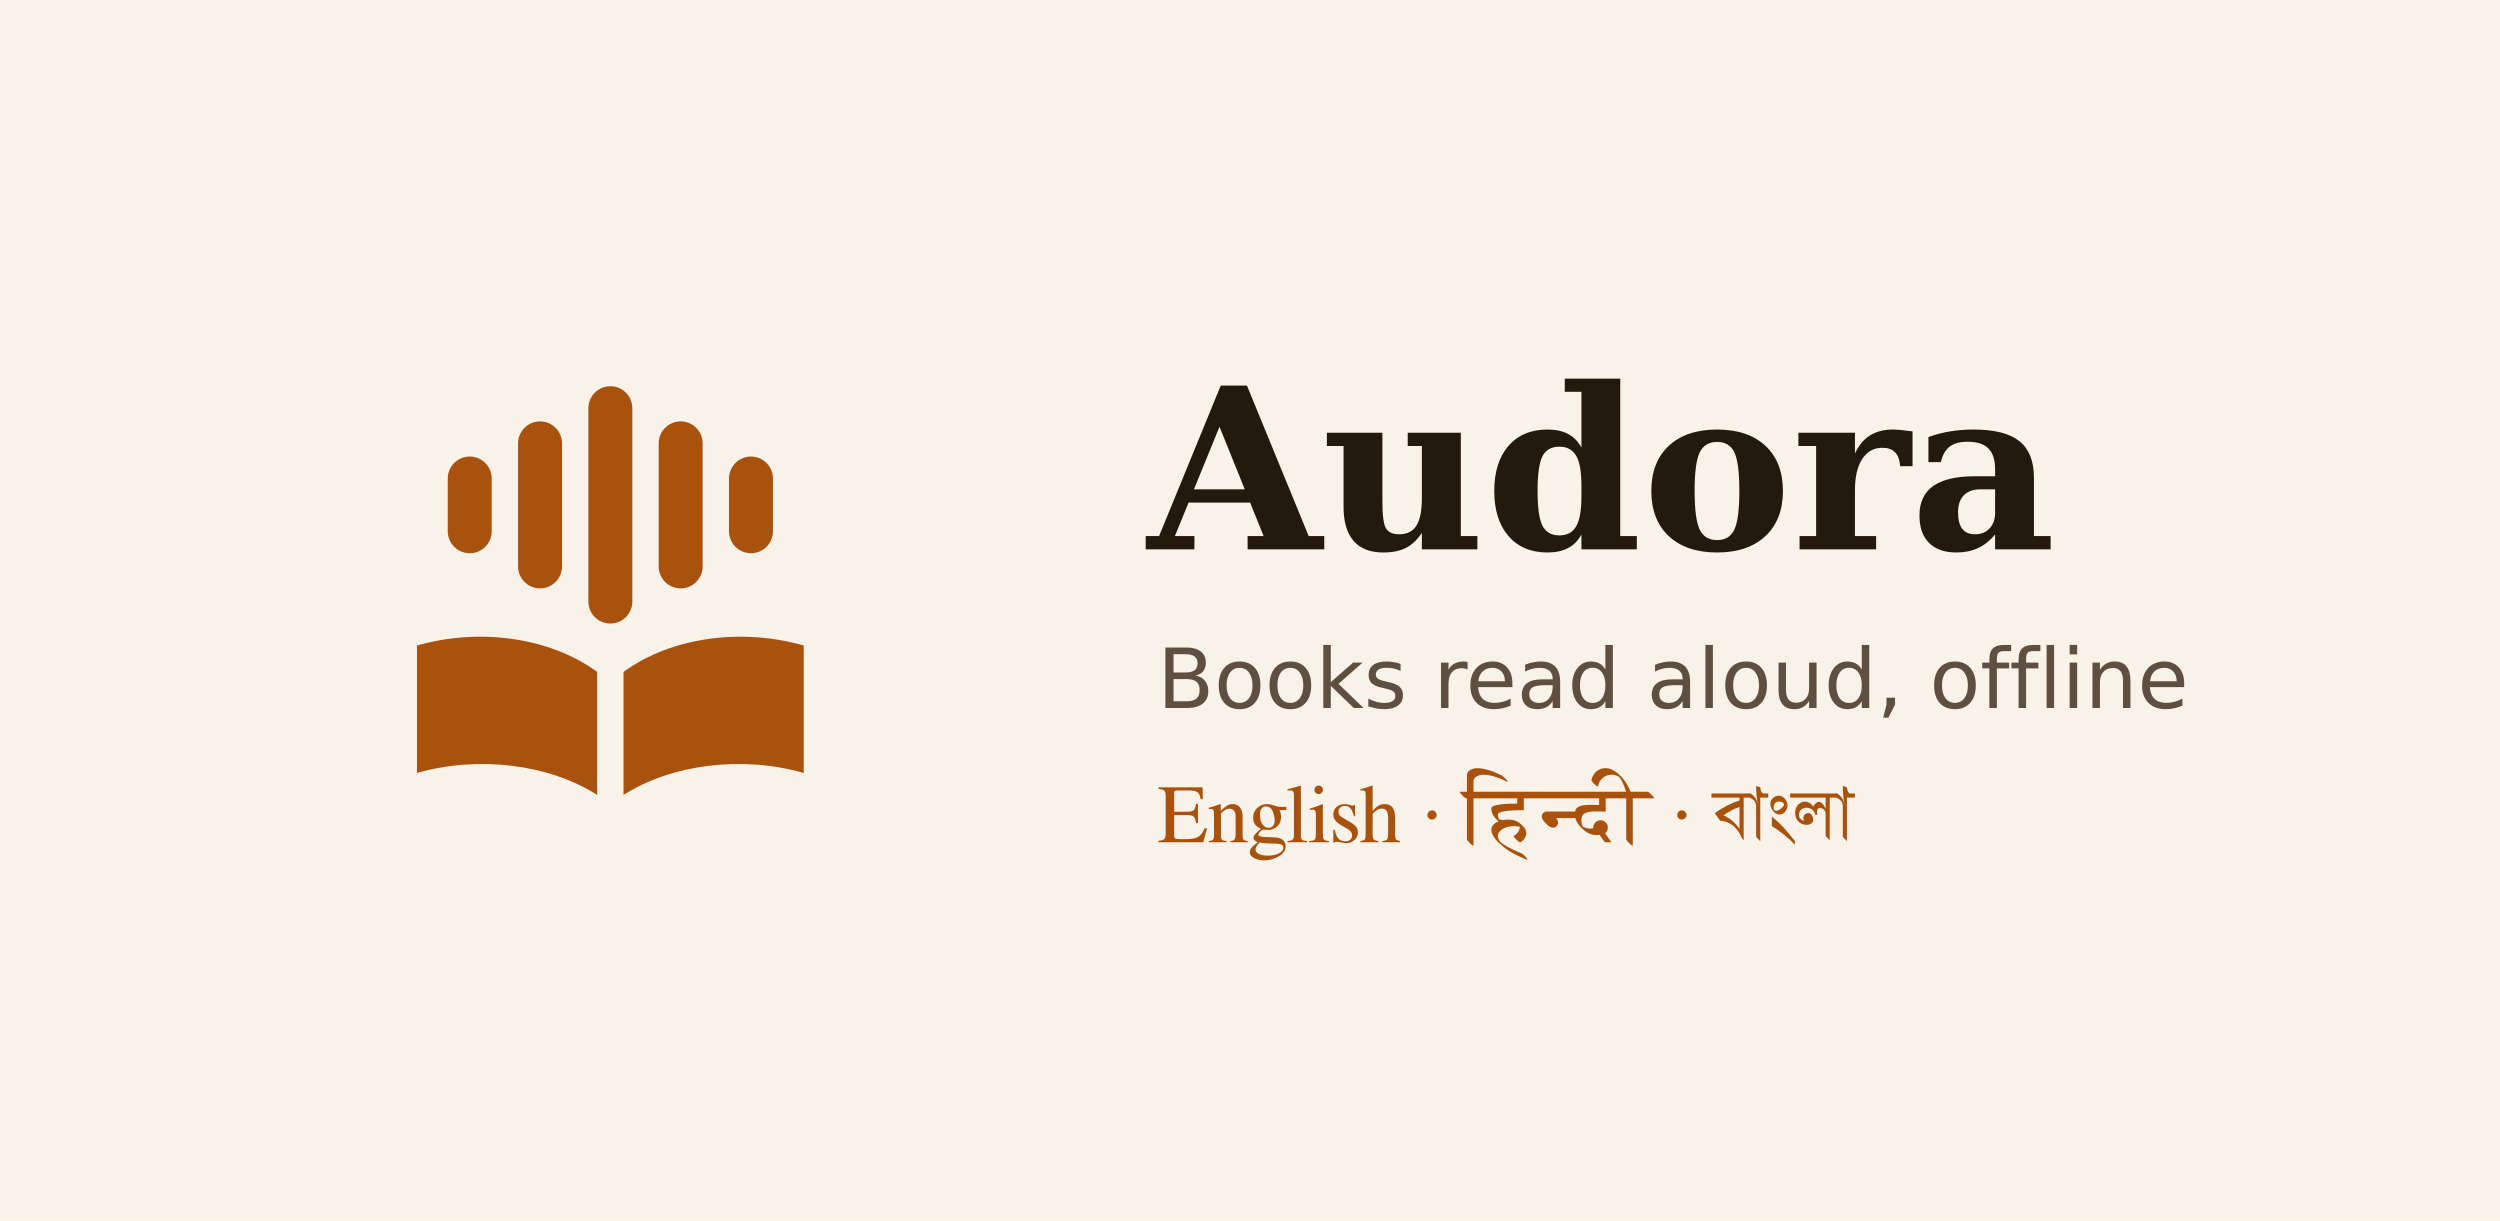
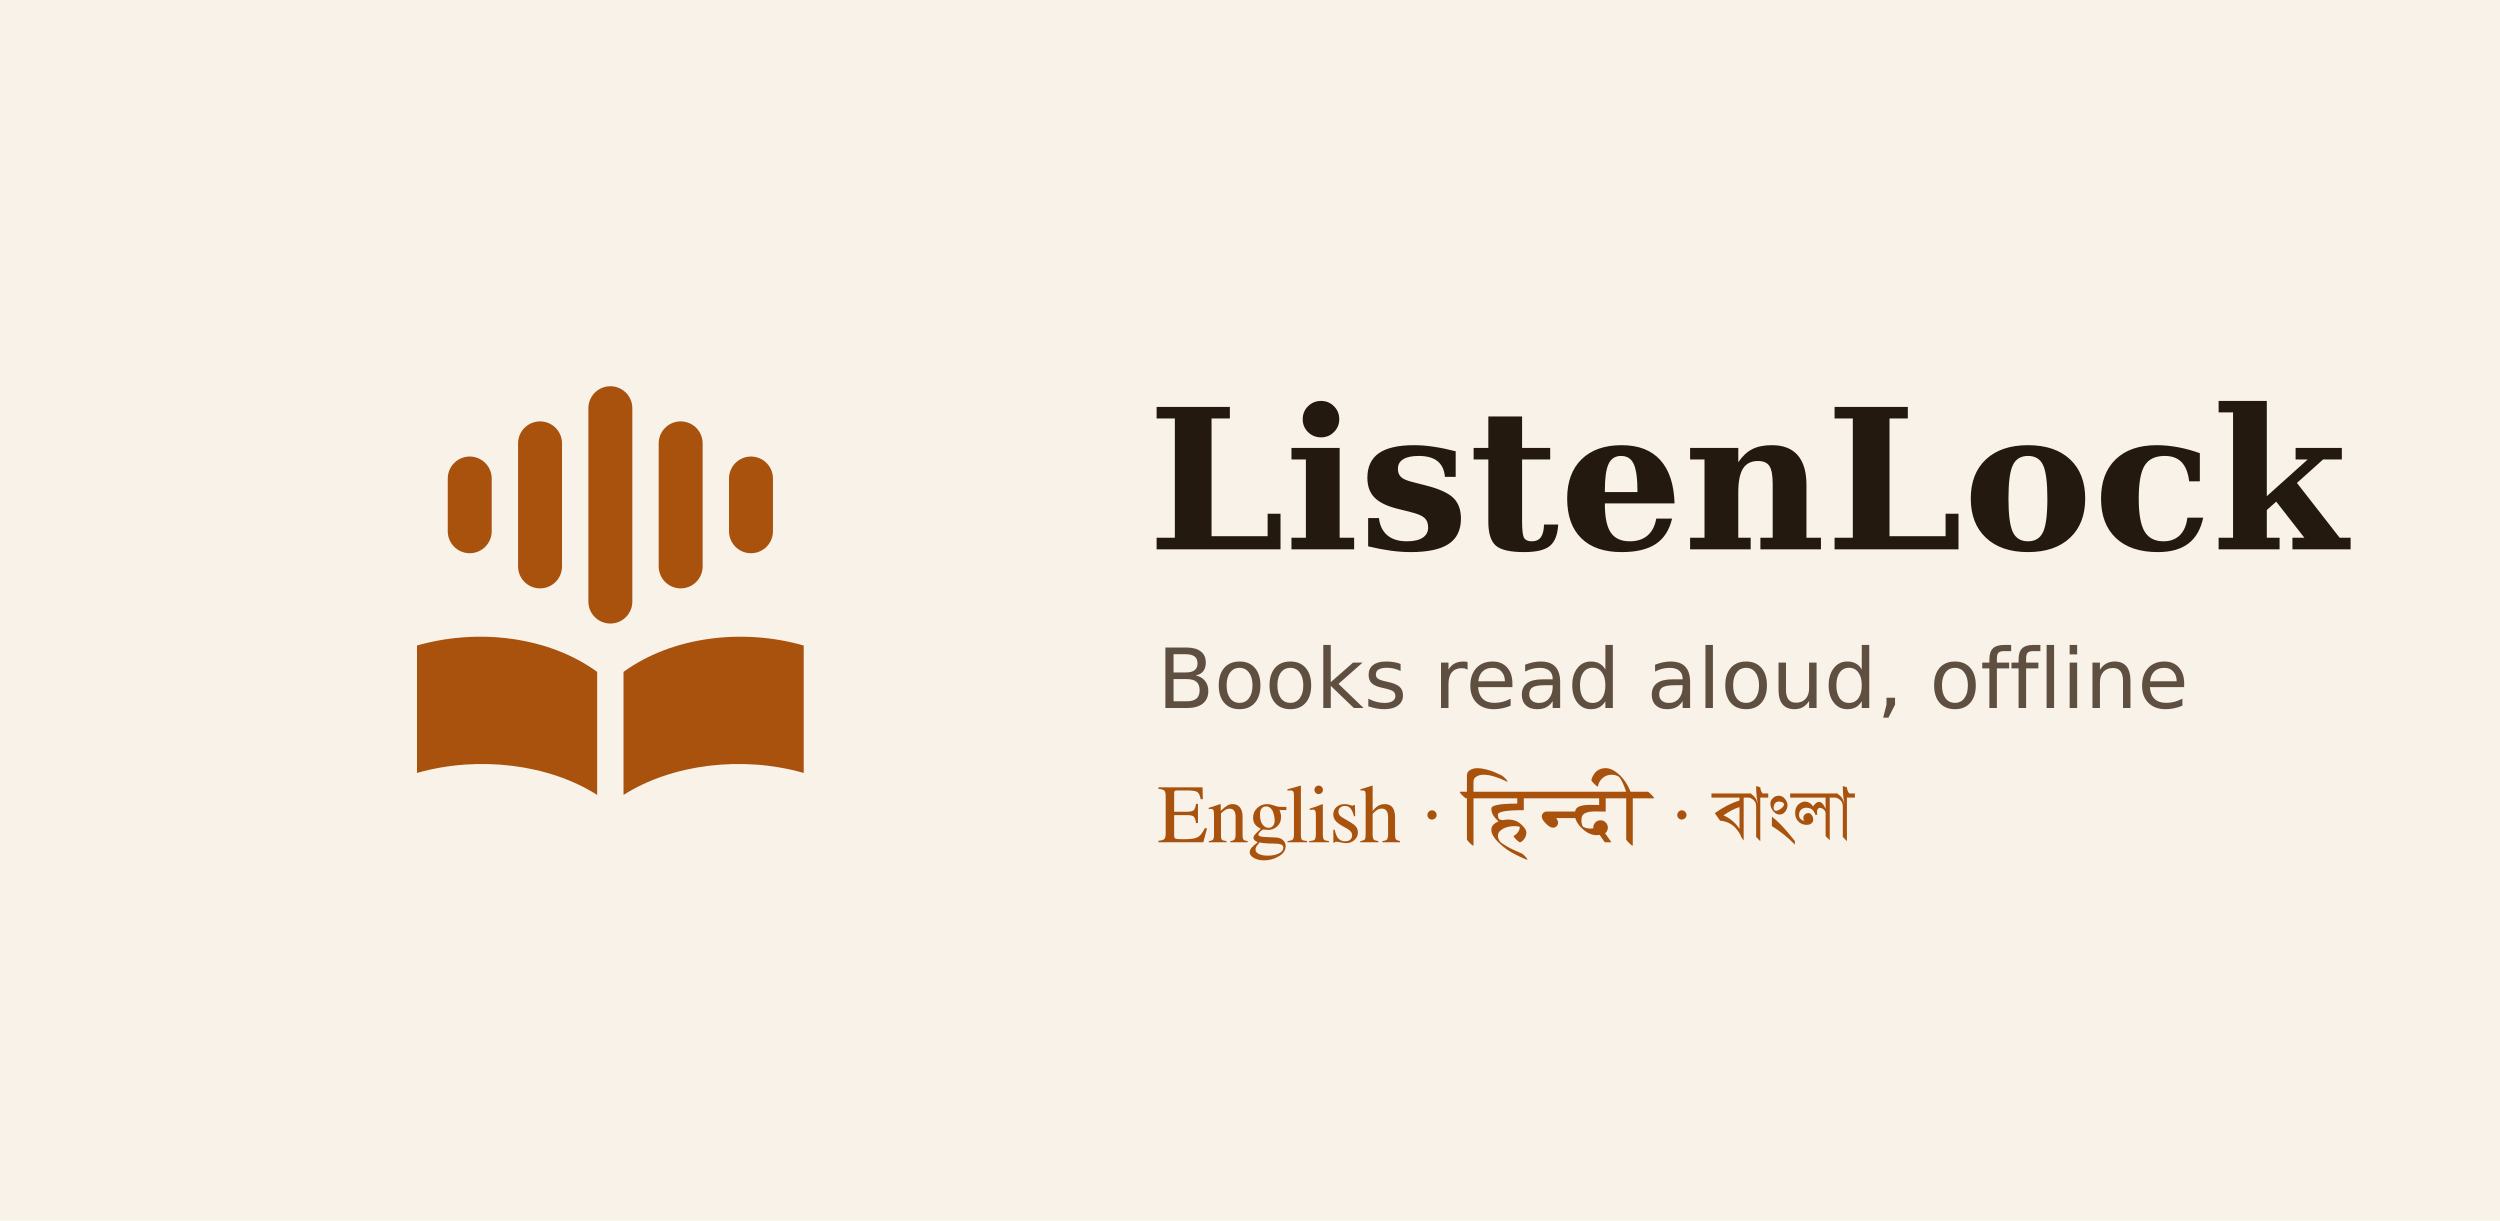
<svg xmlns="http://www.w3.org/2000/svg" width="1024" height="500" viewBox="0 0 1024 500">
  <rect width="1024" height="500" fill="#F8F2E8" />
  <g transform="translate(250 250) scale(3.6) translate(-54 -58)">
    <path fill="#A8520E" d="M32,62 C39,60 47,61 52.5,65 L52.5,79 C47,75.5 39,74.5 32,76.5 Z" />
    <path fill="#A8520E" d="M76,62 C69,60 61,61 55.5,65 L55.5,79 C61,75.5 69,74.5 76,76.5 Z" />
    <path fill="none" stroke="#A8520E" stroke-width="5" stroke-linecap="round" d="M38,43 L38,49 M46,39 L46,53 M54,35 L54,57 M62,39 L62,53 M70,43 L70,49" />
  </g>
-   <text x="470" y="225" font-family="DejaVu Serif" font-weight="bold" font-size="92" fill="#24190F">Audora</text>
+   <text x="470" y="225" font-family="DejaVu Serif" font-weight="bold" font-size="80" fill="#24190F">ListenLock</text>
  <text x="474" y="290" font-family="DejaVu Sans" font-size="34" fill="#5E4F41">Books read aloud, offline</text>
  <text x="474" y="345" font-family="FreeSerif, DejaVu Sans" font-size="34" fill="#A8520E">English · हिन्दी · বাংলা</text>
</svg>
